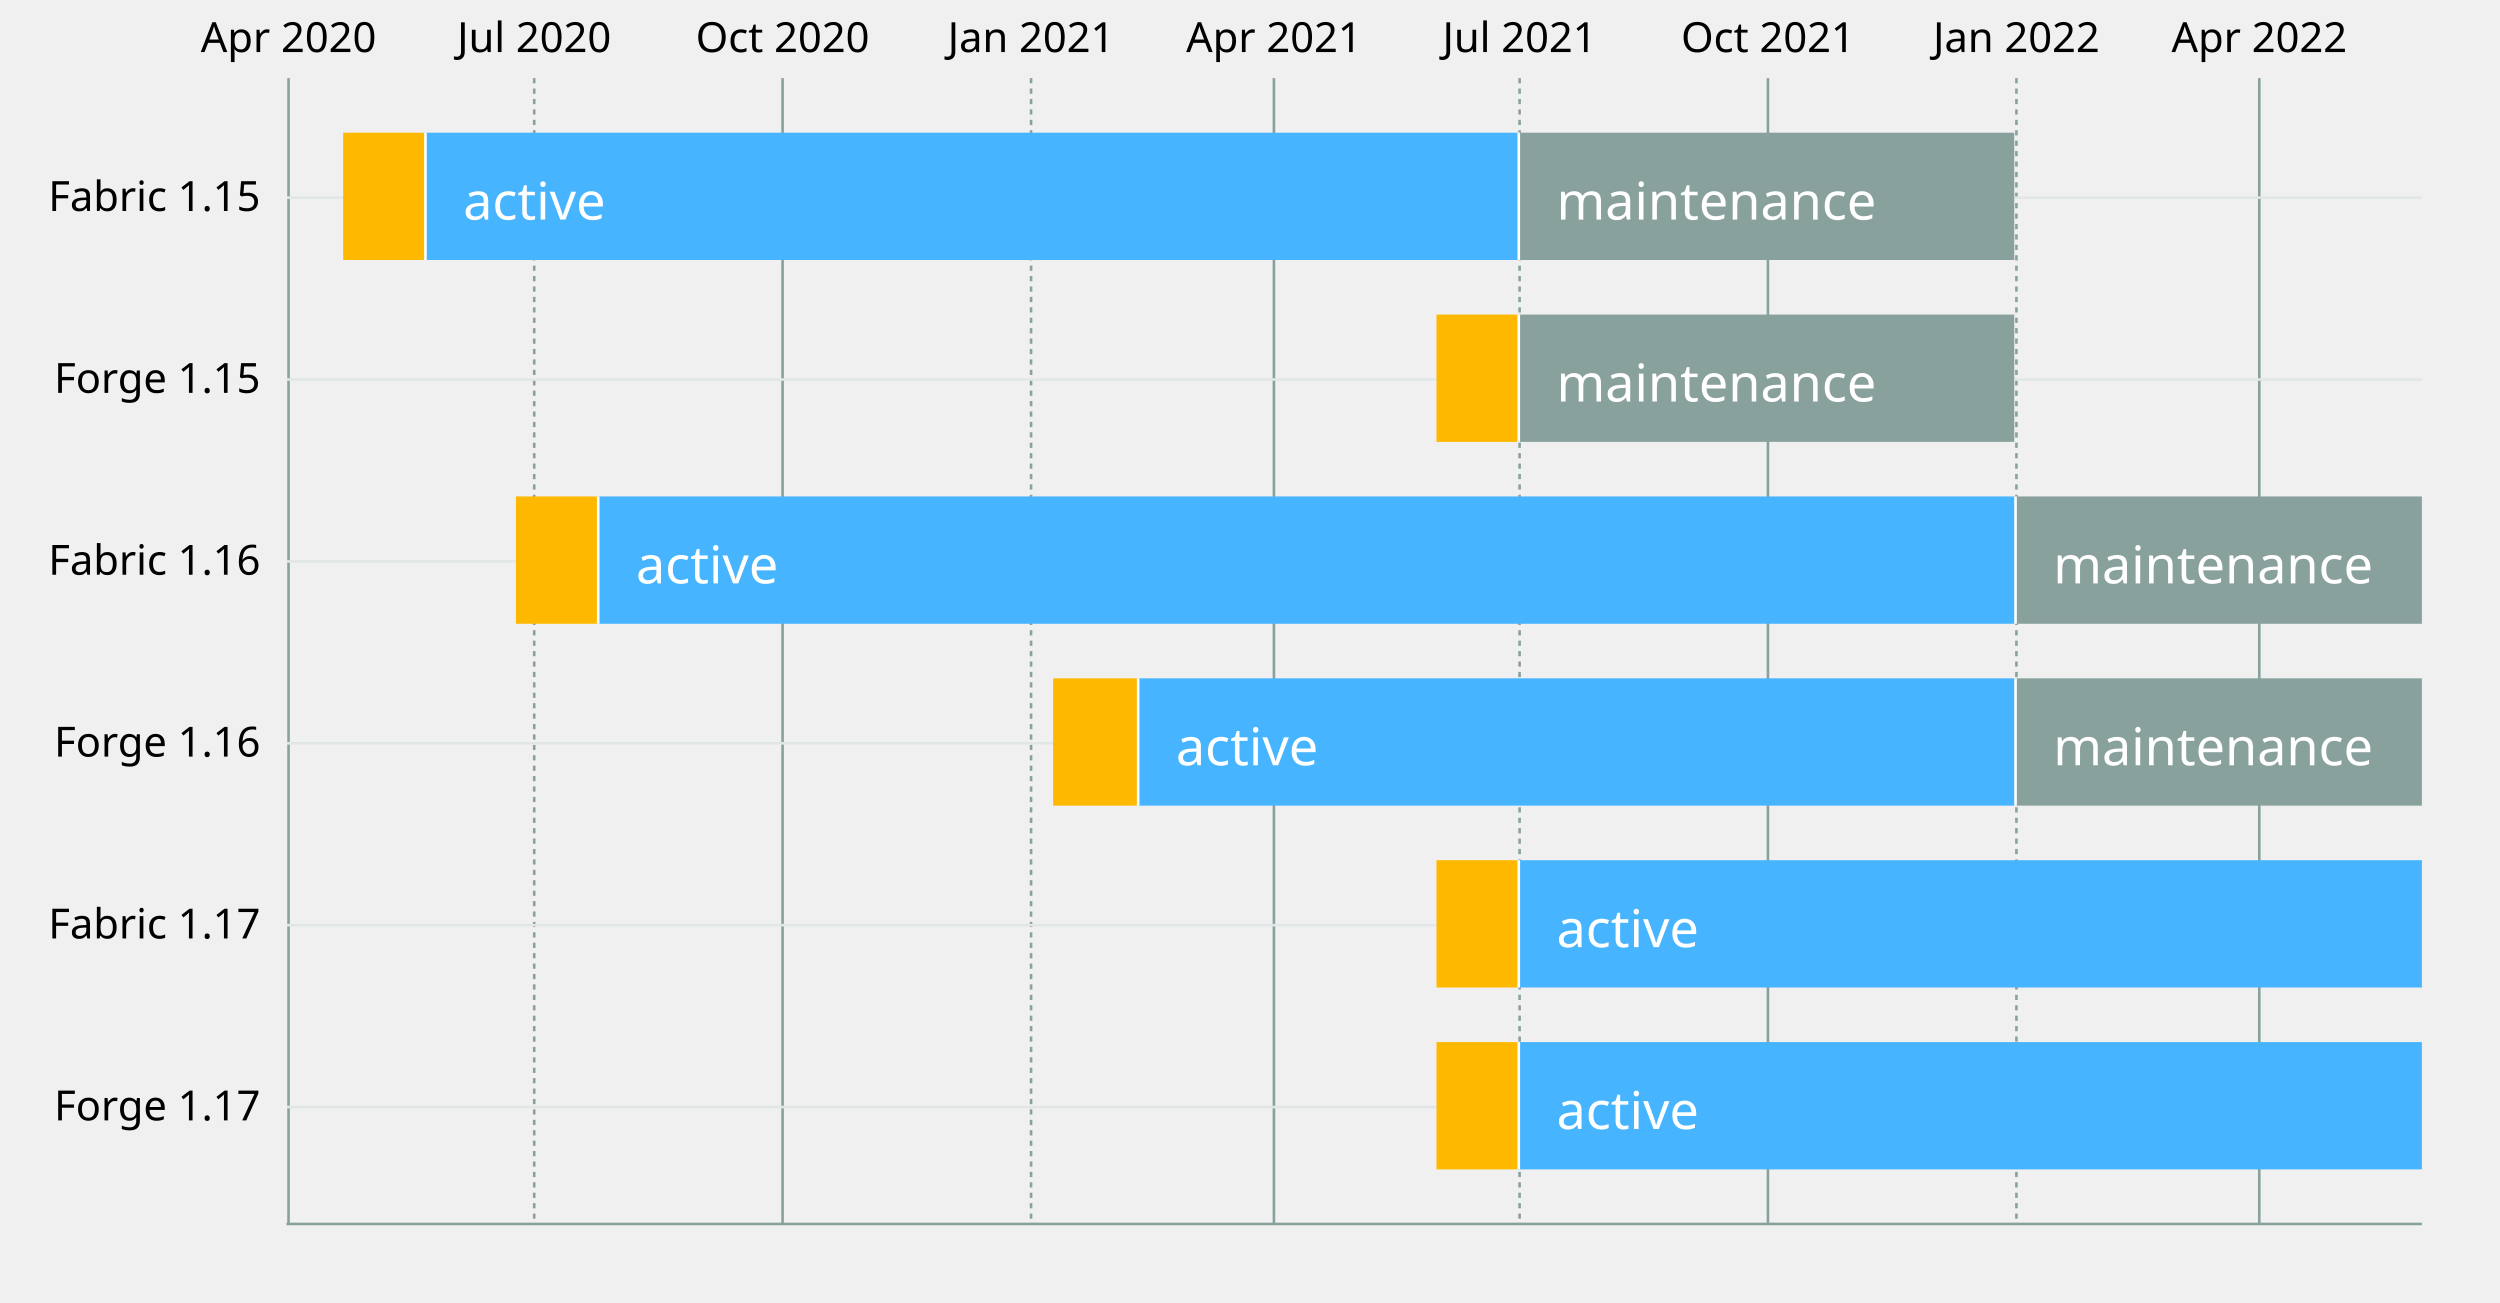
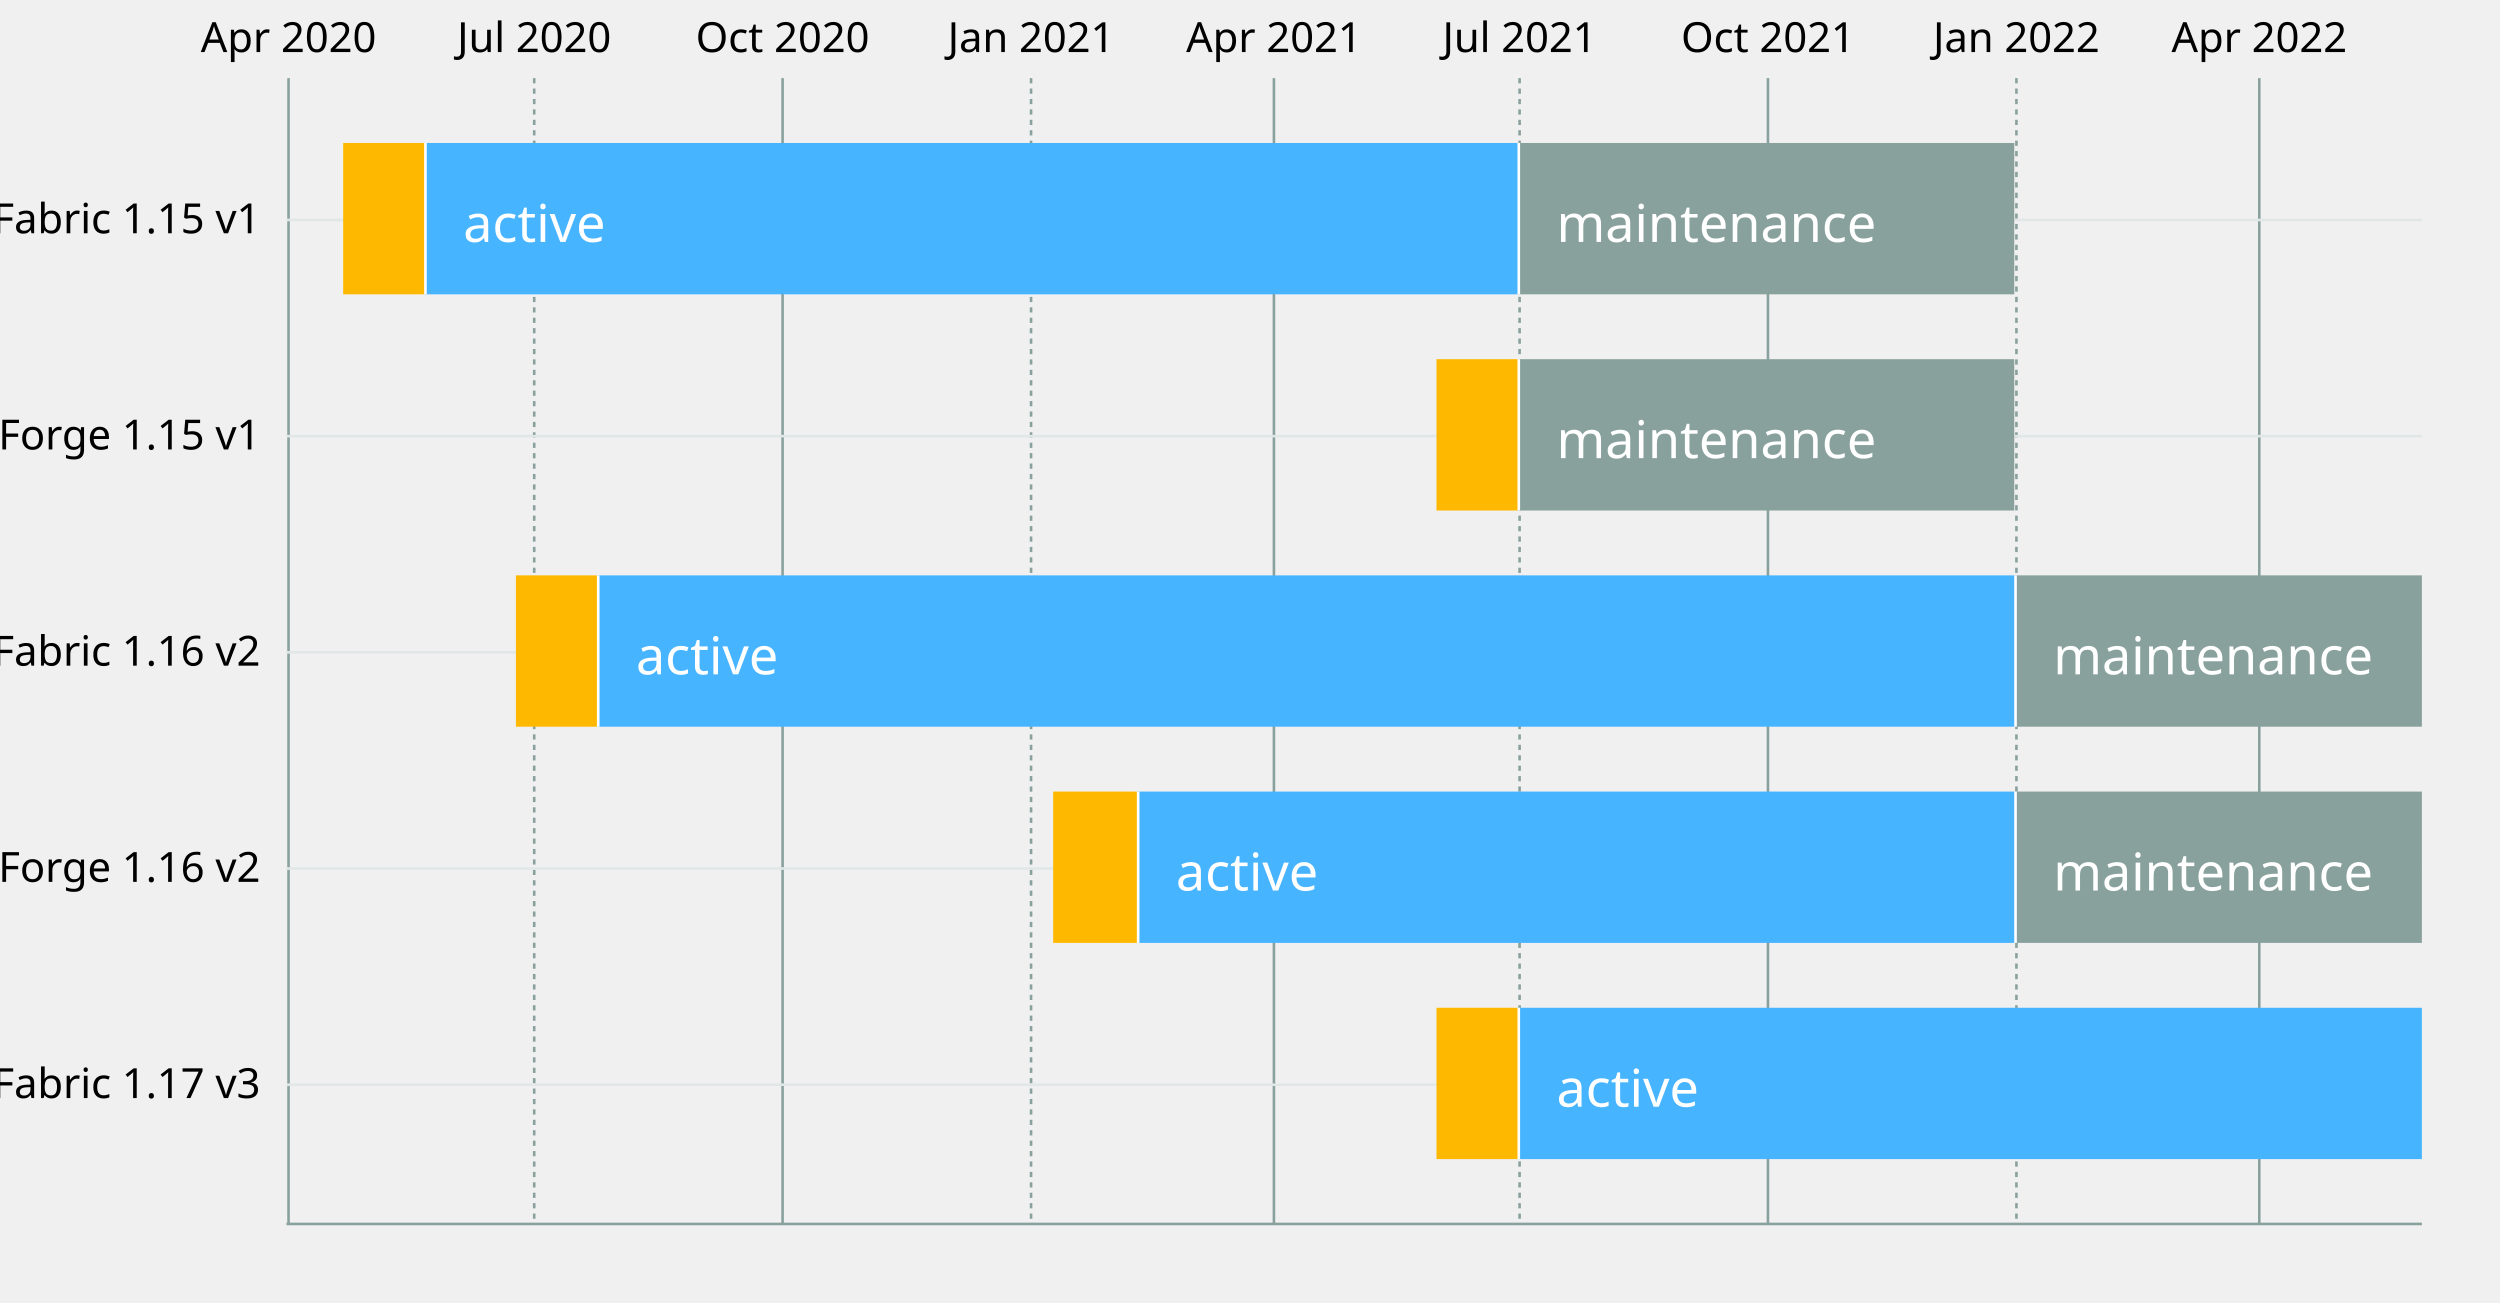
<svg xmlns="http://www.w3.org/2000/svg" width="960" height="500">
  <defs>
    <style type="text/css"> 
:root {
  background: #fff;
}
.current {
  fill: #2aa748;
}
.active {
  fill: #47b4ff;
}
.maintenance {
  fill: #89a19d;
}
.unstable {
  fill: #ffb800;
}
.bar-join {
  fill: #ffffff;
}
.bar-join.unstable, .bar-join.current {
  display: none;
}
.tick text {
  font: 16px sans-serif;
  fill: #000;
}
.axis--y .tick text {
  text-anchor: end;
}
.label {
  fill: #fff;
  font: 20px sans-serif;
  font-weight: 100;
  text-anchor: start;
  dominant-baseline: middle;
  text-transform: uppercase;
} </style>
  </defs>
  <g id="bar-container" transform="translate(110, 30)">
    <g class="axis axis--x" fill="none" font-size="10" font-family="sans-serif" text-anchor="middle">
      <g class="tick" opacity="1" transform="translate(0.3023599,0)">
        <line stroke="#89a19d" y2="440" x1="0.5" x2="0.5" />
        <text fill="#000" y="0" x="0.5" dy="-10">Apr 2020</text>
      </g>
      <g class="tick" opacity="1" transform="translate(94.63864,0)">
        <line stroke="#89a19d" y2="440" x1="0.5" x2="0.5" stroke-dasharray="2,2" />
        <text fill="#000" y="0" x="0.5" dy="-10">Jul 2020</text>
      </g>
      <g class="tick" opacity="1" transform="translate(190.0116,0)">
        <line stroke="#89a19d" y2="440" x1="0.5" x2="0.5" />
        <text fill="#000" y="0" x="0.5" dy="-10">Oct 2020</text>
      </g>
      <g class="tick" opacity="1" transform="translate(285.4277,0)">
        <line stroke="#89a19d" y2="440" x1="0.5" x2="0.5" stroke-dasharray="2,2" />
        <text fill="#000" y="0" x="0.5" dy="-10">Jan 2021</text>
      </g>
      <g class="tick" opacity="1" transform="translate(378.6842,0)">
        <line stroke="#89a19d" y2="440" x1="0.5" x2="0.5" />
        <text fill="#000" y="0" x="0.5" dy="-10">Apr 2021</text>
      </g>
      <g class="tick" opacity="1" transform="translate(473.0204,0)">
        <line stroke="#89a19d" y2="440" x1="0.5" x2="0.5" stroke-dasharray="2,2" />
        <text fill="#000" y="0" x="0.5" dy="-10">Jul 2021</text>
      </g>
      <g class="tick" opacity="1" transform="translate(568.3934,0)">
        <line stroke="#89a19d" y2="440" x1="0.5" x2="0.5" />
        <text fill="#000" y="0" x="0.5" dy="-10">Oct 2021</text>
      </g>
      <g class="tick" opacity="1" transform="translate(663.8095,0)">
        <line stroke="#89a19d" y2="440" x1="0.5" x2="0.5" stroke-dasharray="2,2" />
        <text fill="#000" y="0" x="0.5" dy="-10">Jan 2022</text>
      </g>
      <g class="tick" opacity="1" transform="translate(757.066,0)">
        <line stroke="#89a19d" y2="440" x1="0.5" x2="0.5" />
        <text fill="#000" y="0" x="0.5" dy="-10">Apr 2022</text>
      </g>
    </g>
    <g class="axis axis--y" fill="none" font-size="10" font-family="sans-serif" text-anchor="start">
-       <g class="tick" opacity="1" transform="translate(0,45.39683)">
+       <g class="tick" opacity="1" transform="translate(0,53.96226)">
        <line stroke="#e1e7e7" x2="820" y1="0.5" y2="0.5" />
-         <text fill="#000" x="0" y="0.5" dy="0.32em" dx="-10">  Fabric 1.15</text>
+         <text fill="#000" x="0" y="0.5" dy="0.32em" dx="-10">  Fabric 1.15 v1</text>
      </g>
-       <g class="tick" opacity="1" transform="translate(0,115.2381)">
+       <g class="tick" opacity="1" transform="translate(0,136.9811)">
        <line stroke="#e1e7e7" x2="820" y1="0.5" y2="0.5" />
-         <text fill="#000" x="0" y="0.5" dy="0.32em" dx="-10">  Forge 1.15</text>
+         <text fill="#000" x="0" y="0.5" dy="0.32em" dx="-10">  Forge 1.15 v1</text>
      </g>
-       <g class="tick" opacity="1" transform="translate(0,185.0794)">
+       <g class="tick" opacity="1" transform="translate(0,220)">
        <line stroke="#e1e7e7" x2="820" y1="0.5" y2="0.5" />
-         <text fill="#000" x="0" y="0.5" dy="0.32em" dx="-10">  Fabric 1.16</text>
+         <text fill="#000" x="0" y="0.5" dy="0.32em" dx="-10">  Fabric 1.16 v2</text>
      </g>
-       <g class="tick" opacity="1" transform="translate(0,254.9206)">
+       <g class="tick" opacity="1" transform="translate(0,303.0189)">
        <line stroke="#e1e7e7" x2="820" y1="0.5" y2="0.5" />
-         <text fill="#000" x="0" y="0.5" dy="0.32em" dx="-10">  Forge 1.16</text>
+         <text fill="#000" x="0" y="0.5" dy="0.32em" dx="-10">  Forge 1.16 v2</text>
      </g>
-       <g class="tick" opacity="1" transform="translate(0,324.7619)">
+       <g class="tick" opacity="1" transform="translate(0,386.0377)">
        <line stroke="#e1e7e7" x2="820" y1="0.5" y2="0.5" />
-         <text fill="#000" x="0" y="0.5" dy="0.32em" dx="-10">  Fabric 1.17</text>
-       </g>
-       <g class="tick" opacity="1" transform="translate(0,394.6032)">
-         <line stroke="#e1e7e7" x2="820" y1="0.5" y2="0.5" />
-         <text fill="#000" x="0" y="0.5" dy="0.32em" dx="-10">  Forge 1.17</text>
+         <text fill="#000" x="0" y="0.5" dy="0.32em" dx="-10">  Fabric 1.17 v3</text>
      </g>
      <line y1="440" y2="440" x2="820" stroke="#89a19d" />
    </g>
    <g>
-       <rect class="bar maintenance" x="472.718" y="20.952" width="190.746" height="48.889" />
-       <rect class="bar-join maintenance" x="471.718" y="20.952" width="2" height="48.889" style="opacity: 1;" />
-       <text class="label" x="487.718" y="47.397" style="opacity: 1;">maintenance</text>
+       <rect class="bar maintenance" x="472.718" y="24.906" width="190.746" height="58.113" />
+       <rect class="bar-join maintenance" x="471.718" y="24.906" width="2" height="58.113" style="opacity: 1;" />
+       <text class="label" x="487.718" y="55.962" style="opacity: 1;">maintenance</text>
    </g>
    <g>
-       <rect class="bar active" x="52.87" y="20.952" width="419.848" height="48.889" />
-       <rect class="bar-join active" x="51.87" y="20.952" width="2" height="48.889" style="opacity: 1;" />
-       <text class="label" x="67.87" y="47.397" style="opacity: 1;">active</text>
+       <rect class="bar active" x="52.87" y="24.906" width="419.848" height="58.113" />
+       <rect class="bar-join active" x="51.87" y="24.906" width="2" height="58.113" style="opacity: 1;" />
+       <text class="label" x="67.87" y="55.962" style="opacity: 1;">active</text>
    </g>
    <g>
-       <rect class="bar unstable" x="21.77" y="20.952" width="31.1" height="48.889" />
-       <rect class="bar-join unstable" x="20.77" y="20.952" width="2" height="48.889" style="opacity: 0;" />
-       <text class="label" x="36.77" y="47.397" style="opacity: 0;">unstable</text>
+       <rect class="bar unstable" x="21.77" y="24.906" width="31.1" height="58.113" />
+       <rect class="bar-join unstable" x="20.77" y="24.906" width="2" height="58.113" style="opacity: 0;" />
+       <text class="label" x="36.77" y="55.962" style="opacity: 0;">unstable</text>
    </g>
    <g>
-       <rect class="bar maintenance" x="472.718" y="90.794" width="190.746" height="48.889" />
-       <rect class="bar-join maintenance" x="471.718" y="90.794" width="2" height="48.889" style="opacity: 1;" />
-       <text class="label" x="487.718" y="117.238" style="opacity: 1;">maintenance</text>
+       <rect class="bar maintenance" x="472.718" y="107.925" width="190.746" height="58.113" />
+       <rect class="bar-join maintenance" x="471.718" y="107.925" width="2" height="58.113" style="opacity: 1;" />
+       <text class="label" x="487.718" y="138.981" style="opacity: 1;">maintenance</text>
    </g>
    <g>
-       <rect class="bar unstable" x="441.618" y="90.794" width="31.1" height="48.889" />
-       <rect class="bar-join unstable" x="440.618" y="90.794" width="2" height="48.889" style="opacity: 0;" />
-       <text class="label" x="456.618" y="117.238" style="opacity: 0;">unstable</text>
+       <rect class="bar unstable" x="441.618" y="107.925" width="31.1" height="58.113" />
+       <rect class="bar-join unstable" x="440.618" y="107.925" width="2" height="58.113" style="opacity: 0;" />
+       <text class="label" x="456.618" y="138.981" style="opacity: 0;">unstable</text>
    </g>
    <g>
-       <rect class="bar maintenance" x="663.464" y="160.635" width="156.536" height="48.889" />
-       <rect class="bar-join maintenance" x="662.464" y="160.635" width="2" height="48.889" style="opacity: 1;" />
-       <text class="label" x="678.464" y="187.079" style="opacity: 1;">maintenance</text>
+       <rect class="bar maintenance" x="663.464" y="190.943" width="156.536" height="58.113" />
+       <rect class="bar-join maintenance" x="662.464" y="190.943" width="2" height="58.113" style="opacity: 1;" />
+       <text class="label" x="678.464" y="222" style="opacity: 1;">maintenance</text>
    </g>
    <g>
-       <rect class="bar active" x="119.216" y="160.635" width="544.248" height="48.889" />
-       <rect class="bar-join active" x="118.216" y="160.635" width="2" height="48.889" style="opacity: 1;" />
-       <text class="label" x="134.216" y="187.079" style="opacity: 1;">active</text>
+       <rect class="bar active" x="119.216" y="190.943" width="544.248" height="58.113" />
+       <rect class="bar-join active" x="118.216" y="190.943" width="2" height="58.113" style="opacity: 1;" />
+       <text class="label" x="134.216" y="222" style="opacity: 1;">active</text>
    </g>
    <g>
-       <rect class="bar unstable" x="88.116" y="160.635" width="31.1" height="48.889" />
-       <rect class="bar-join unstable" x="87.116" y="160.635" width="2" height="48.889" style="opacity: 0;" />
-       <text class="label" x="103.116" y="187.079" style="opacity: 0;">unstable</text>
+       <rect class="bar unstable" x="88.116" y="190.943" width="31.1" height="58.113" />
+       <rect class="bar-join unstable" x="87.116" y="190.943" width="2" height="58.113" style="opacity: 0;" />
+       <text class="label" x="103.116" y="222" style="opacity: 0;">unstable</text>
    </g>
    <g>
-       <rect class="bar maintenance" x="663.464" y="230.476" width="156.536" height="48.889" />
-       <rect class="bar-join maintenance" x="662.464" y="230.476" width="2" height="48.889" style="opacity: 1;" />
-       <text class="label" x="678.464" y="256.921" style="opacity: 1;">maintenance</text>
+       <rect class="bar maintenance" x="663.464" y="273.962" width="156.536" height="58.113" />
+       <rect class="bar-join maintenance" x="662.464" y="273.962" width="2" height="58.113" style="opacity: 1;" />
+       <text class="label" x="678.464" y="305.019" style="opacity: 1;">maintenance</text>
    </g>
    <g>
-       <rect class="bar active" x="326.549" y="230.476" width="336.915" height="48.889" />
-       <rect class="bar-join active" x="325.549" y="230.476" width="2" height="48.889" style="opacity: 1;" />
-       <text class="label" x="341.549" y="256.921" style="opacity: 1;">active</text>
+       <rect class="bar active" x="326.549" y="273.962" width="336.915" height="58.113" />
+       <rect class="bar-join active" x="325.549" y="273.962" width="2" height="58.113" style="opacity: 1;" />
+       <text class="label" x="341.549" y="305.019" style="opacity: 1;">active</text>
    </g>
    <g>
-       <rect class="bar unstable" x="294.412" y="230.476" width="32.137" height="48.889" />
-       <rect class="bar-join unstable" x="293.412" y="230.476" width="2" height="48.889" style="opacity: 0;" />
-       <text class="label" x="309.412" y="256.921" style="opacity: 0;">unstable</text>
+       <rect class="bar unstable" x="294.412" y="273.962" width="32.137" height="58.113" />
+       <rect class="bar-join unstable" x="293.412" y="273.962" width="2" height="58.113" style="opacity: 0;" />
+       <text class="label" x="309.412" y="305.019" style="opacity: 0;">unstable</text>
    </g>
    <g>
-       <rect class="bar active" x="472.718" y="300.317" width="347.282" height="48.889" />
-       <rect class="bar-join active" x="471.718" y="300.317" width="2" height="48.889" style="opacity: 1;" />
-       <text class="label" x="487.718" y="326.762" style="opacity: 1;">active</text>
+       <rect class="bar active" x="472.718" y="356.981" width="347.282" height="58.113" />
+       <rect class="bar-join active" x="471.718" y="356.981" width="2" height="58.113" style="opacity: 1;" />
+       <text class="label" x="487.718" y="388.038" style="opacity: 1;">active</text>
    </g>
    <g>
-       <rect class="bar unstable" x="441.618" y="300.317" width="31.1" height="48.889" />
-       <rect class="bar-join unstable" x="440.618" y="300.317" width="2" height="48.889" style="opacity: 0;" />
-       <text class="label" x="456.618" y="326.762" style="opacity: 0;">unstable</text>
-     </g>
-     <g>
-       <rect class="bar active" x="472.718" y="370.159" width="347.282" height="48.889" />
-       <rect class="bar-join active" x="471.718" y="370.159" width="2" height="48.889" style="opacity: 1;" />
-       <text class="label" x="487.718" y="396.603" style="opacity: 1;">active</text>
-     </g>
-     <g>
-       <rect class="bar unstable" x="441.618" y="370.159" width="31.1" height="48.889" />
-       <rect class="bar-join unstable" x="440.618" y="370.159" width="2" height="48.889" style="opacity: 0;" />
-       <text class="label" x="456.618" y="396.603" style="opacity: 0;">unstable</text>
+       <rect class="bar unstable" x="441.618" y="356.981" width="31.1" height="58.113" />
+       <rect class="bar-join unstable" x="440.618" y="356.981" width="2" height="58.113" style="opacity: 0;" />
+       <text class="label" x="456.618" y="388.038" style="opacity: 0;">unstable</text>
    </g>
  </g>
</svg>
